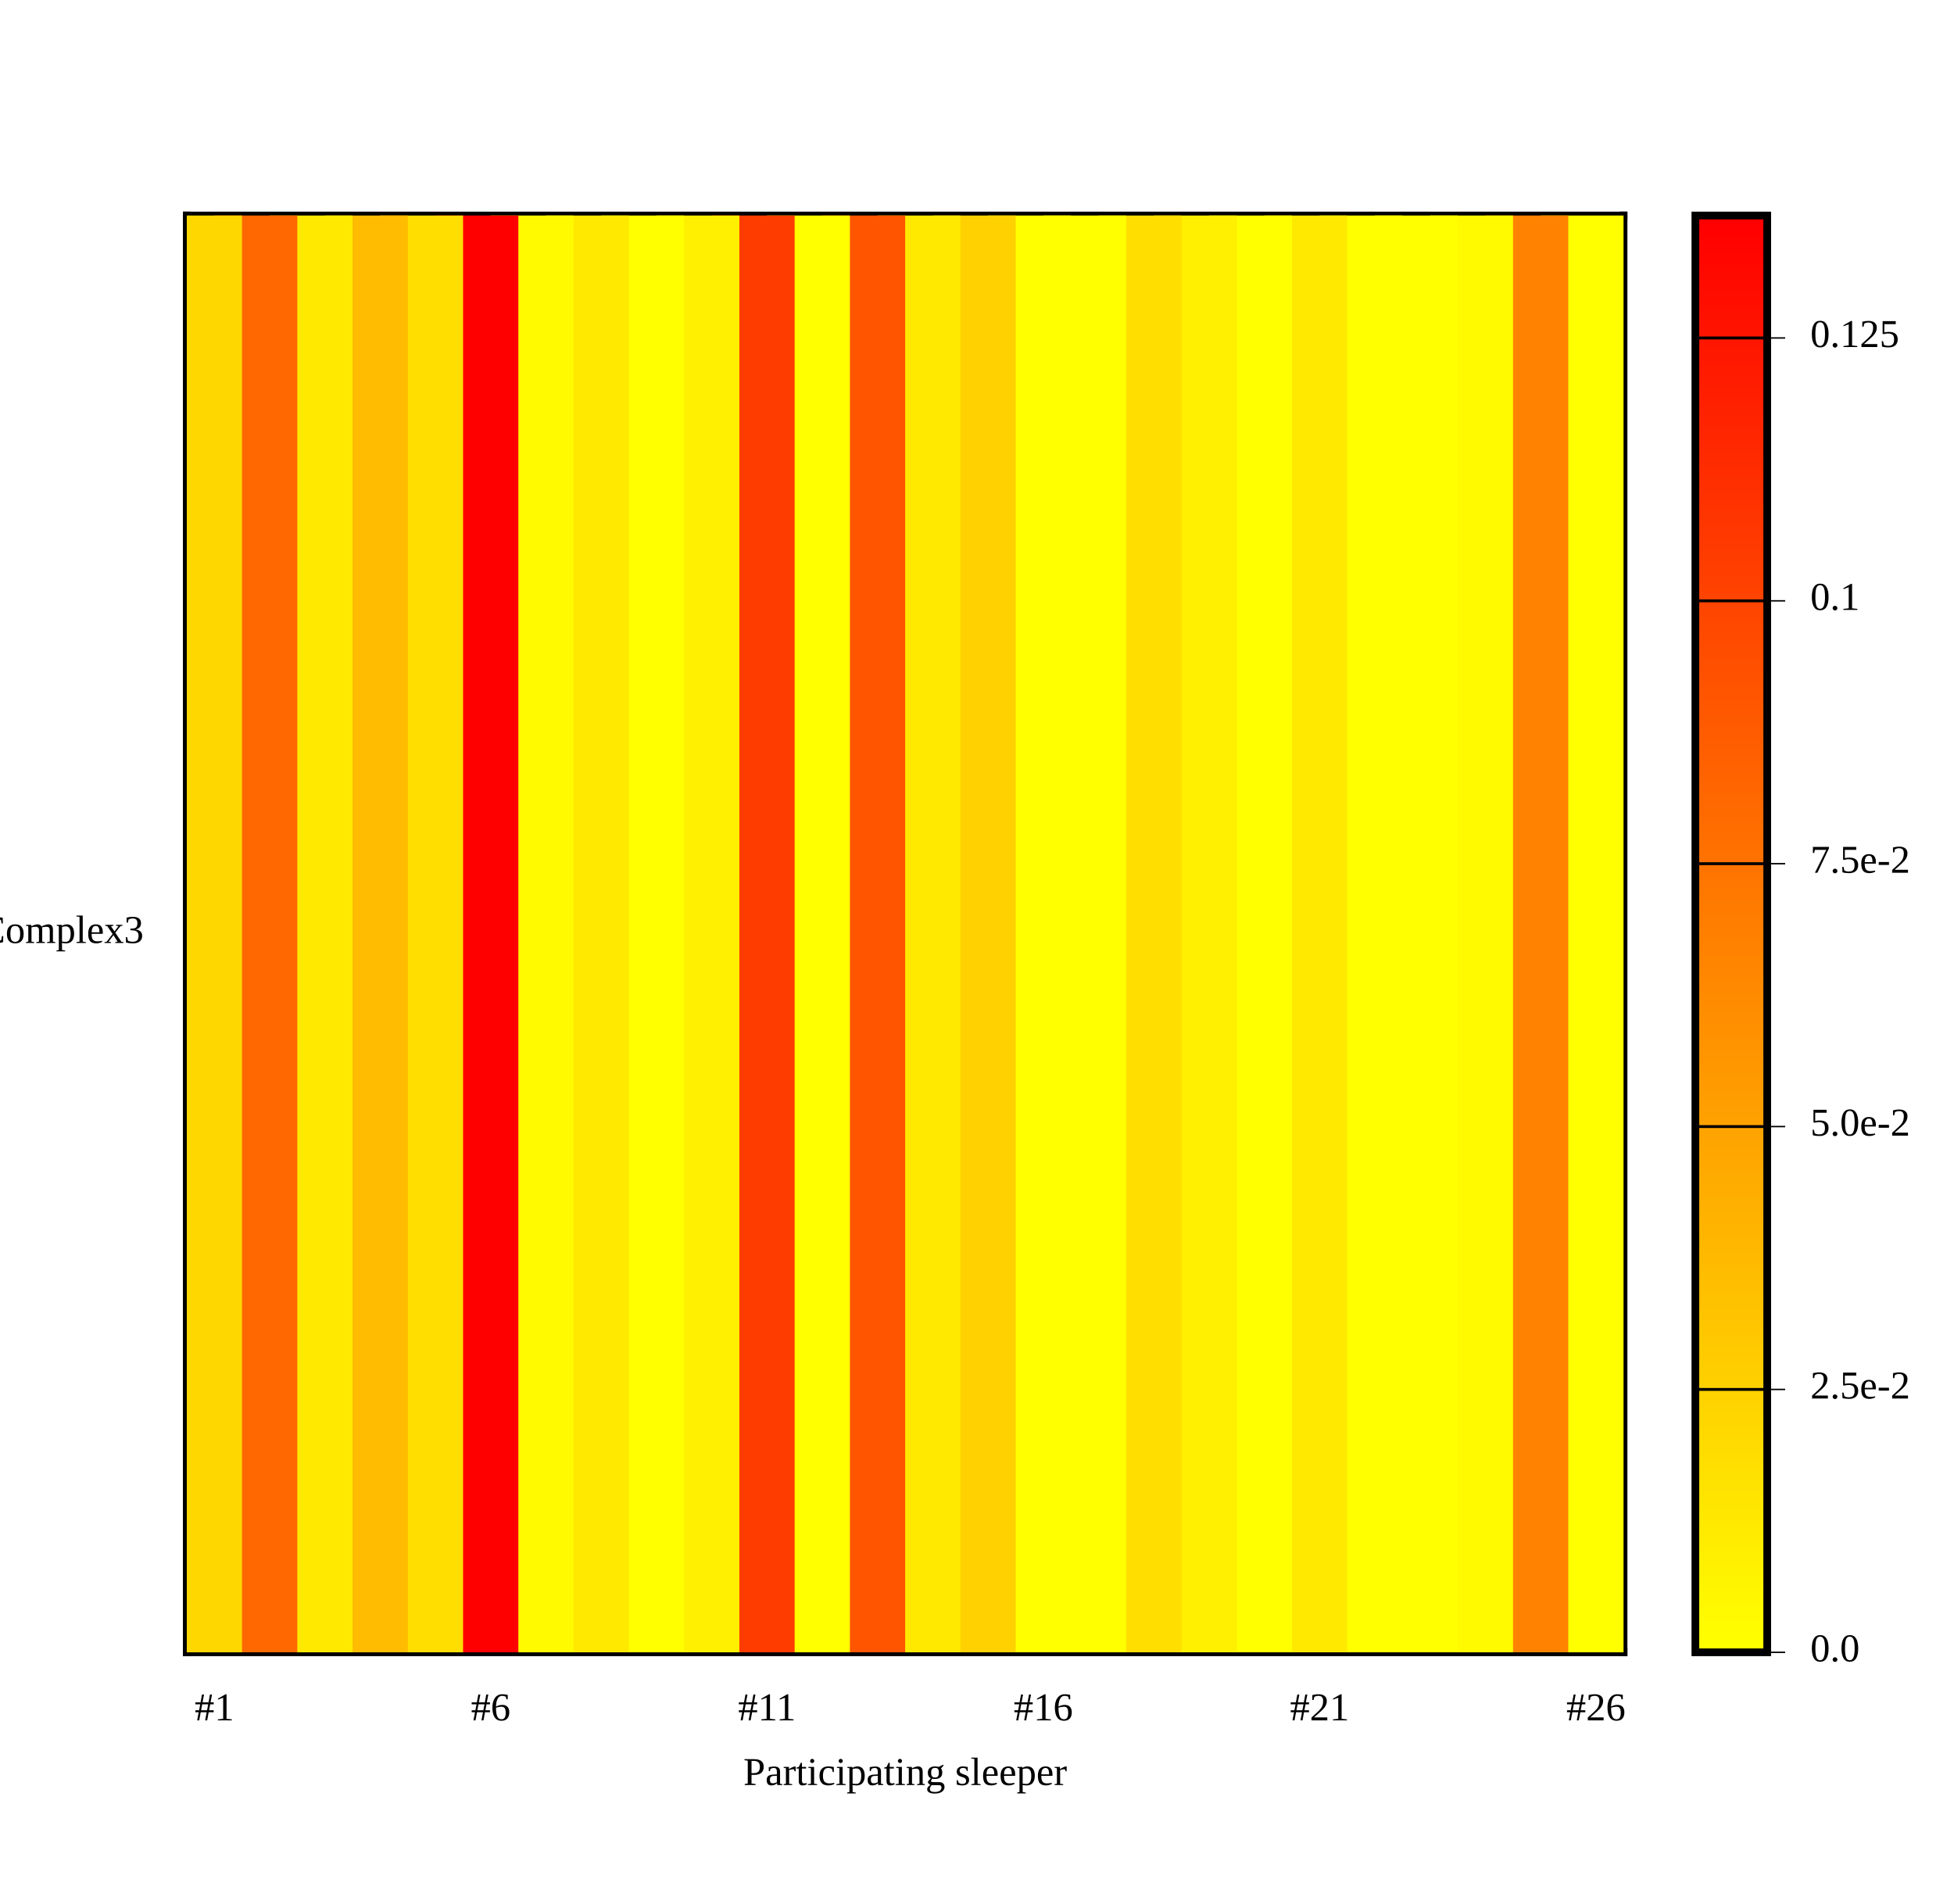
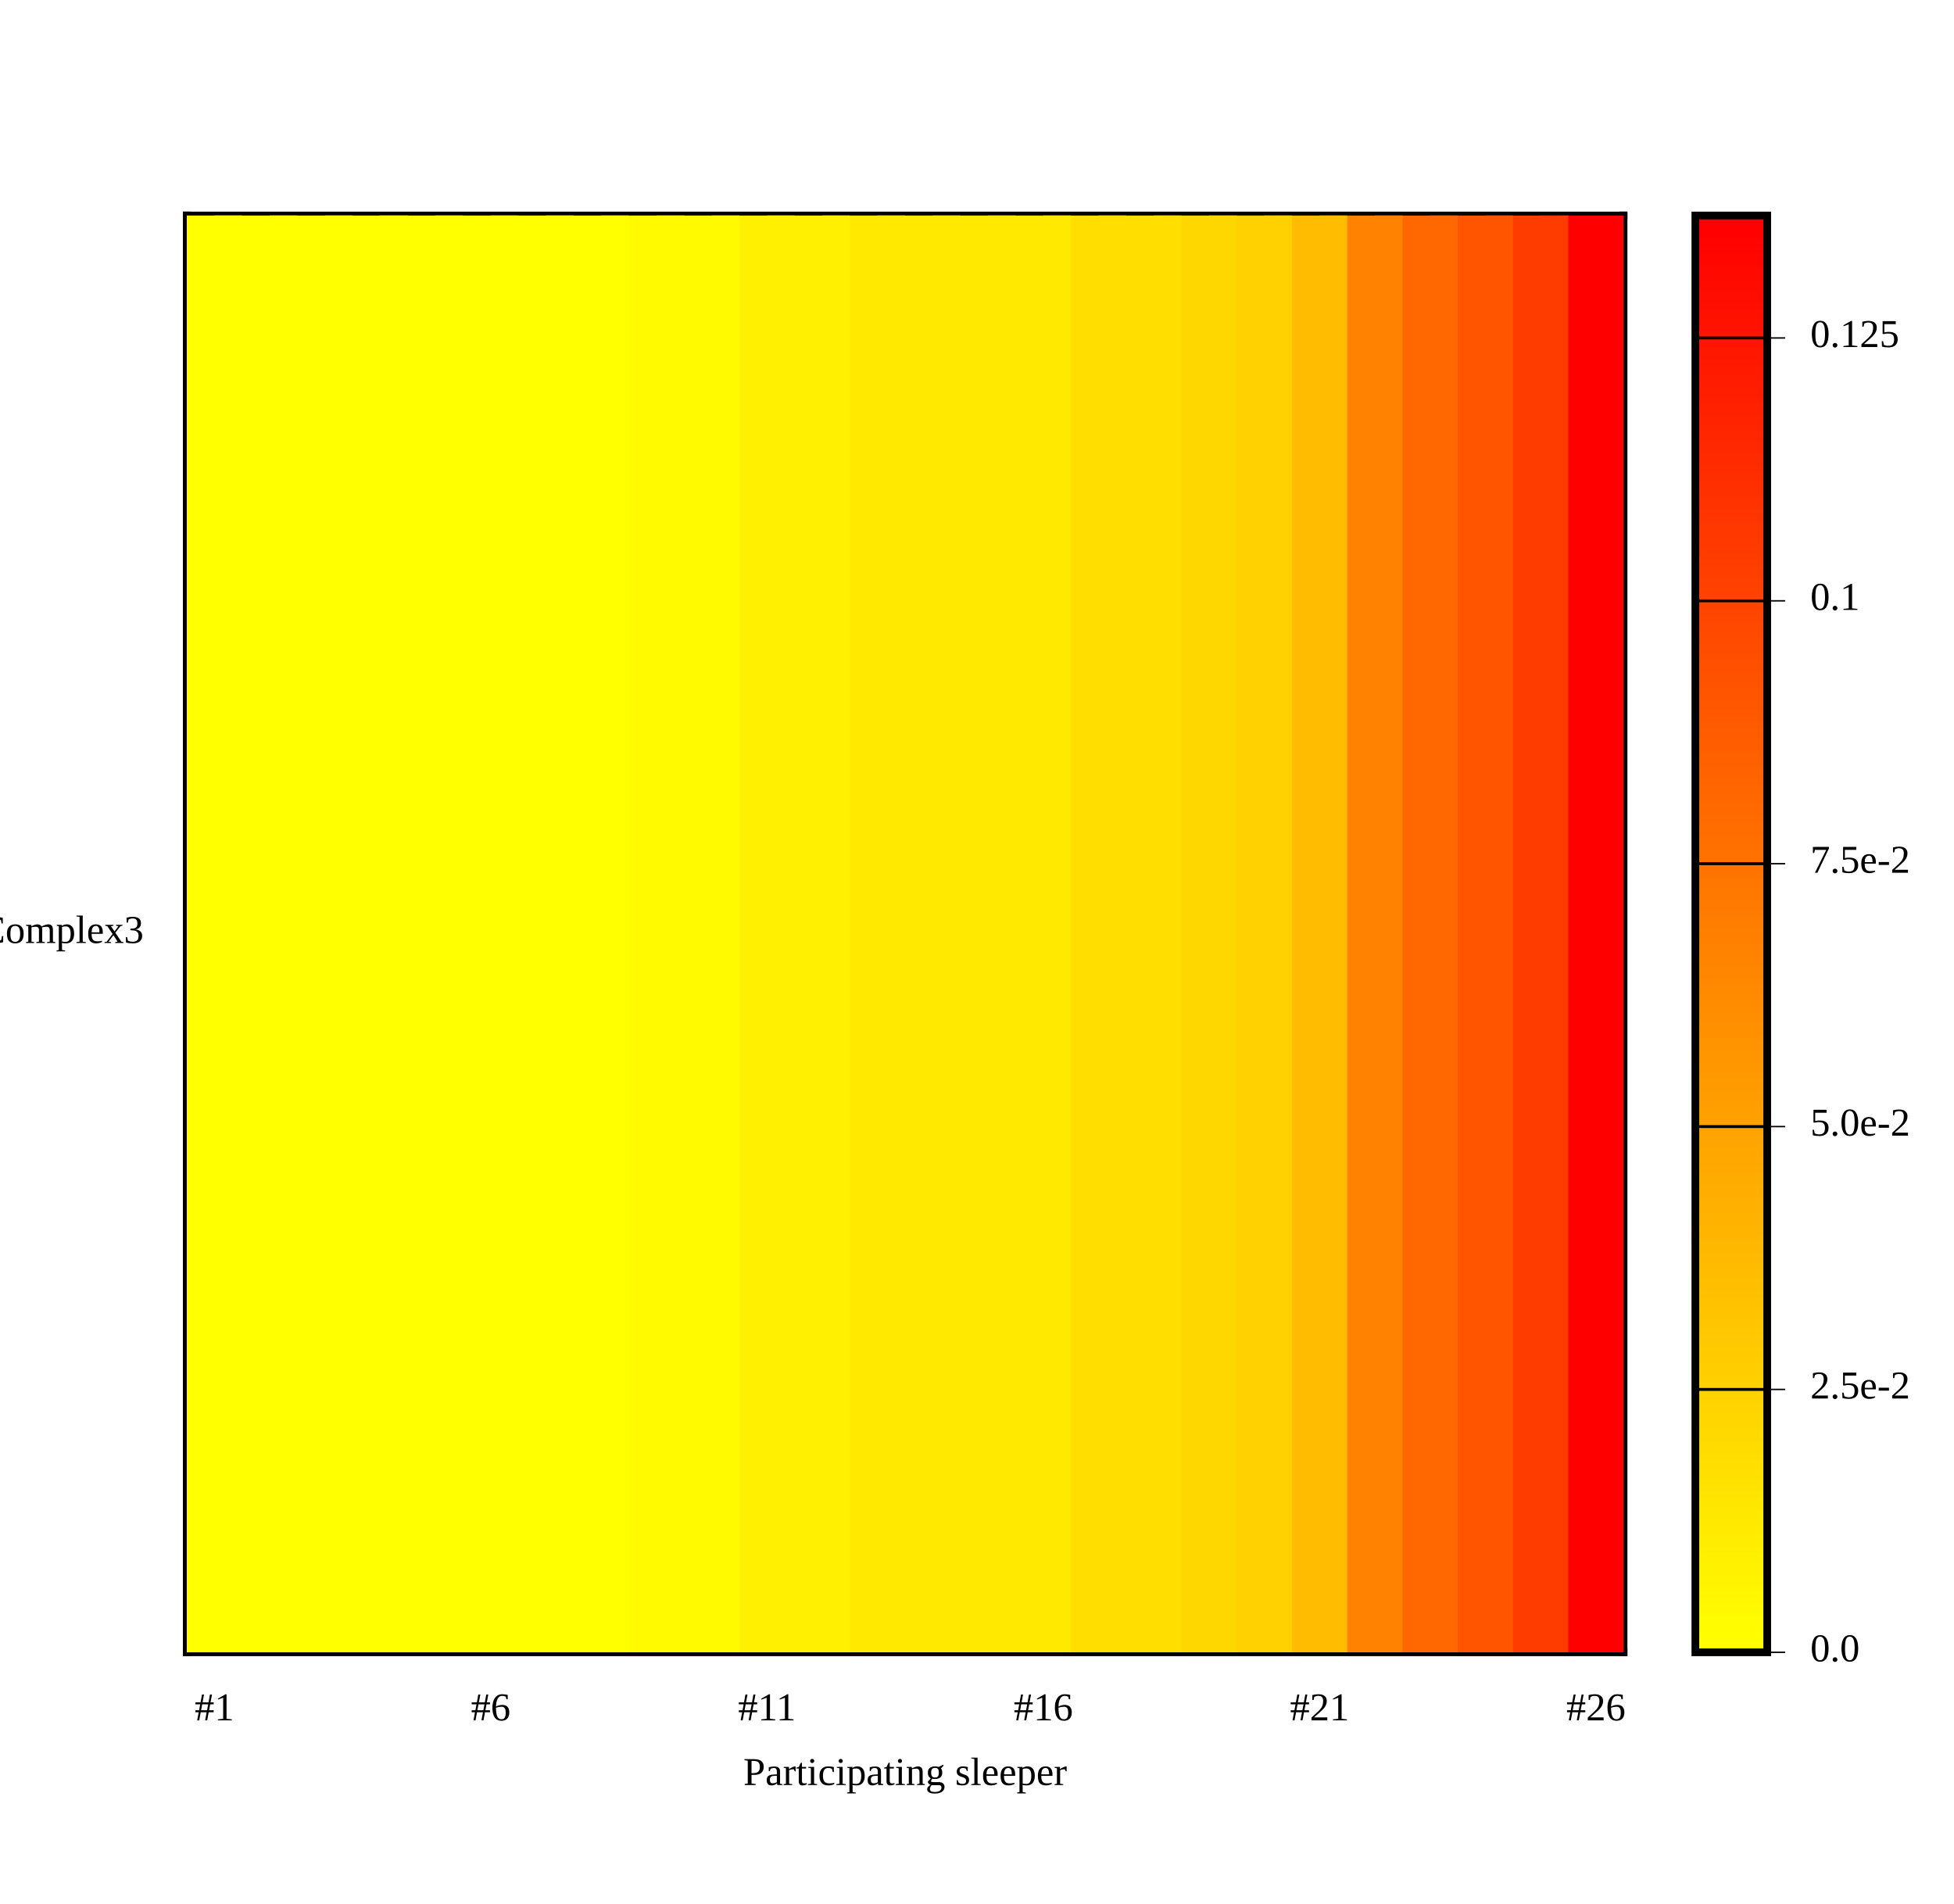
<svg xmlns="http://www.w3.org/2000/svg" height="530" stroke-opacity="1" viewBox="0.0 0.0 544.0 530.0" font-size="1" width="544" stroke="rgb(0,0,0)" version="1.1">
  <defs />
  <g stroke-linejoin="miter" stroke-opacity="1.0" fill-opacity="0.0" stroke="rgb(0,0,0)" stroke-width="0.8" fill="rgb(0,0,0)" stroke-linecap="butt" stroke-miterlimit="10.0">
    <path d="M 52,460 h 400 M 52,380 h 400 M 52,300 h 400 M 52,220 h 400 M 52,140 h 400 M 52,60 h 400 " />
  </g>
  <g stroke-linejoin="miter" stroke-opacity="1.0" fill-opacity="0.0" stroke="rgb(0,0,0)" stroke-width="2.148" fill="rgb(0,0,0)" stroke-linecap="square" stroke-miterlimit="10.0">
    <path d="M 52,460 v -400 M 452,460 v -400 " />
  </g>
  <g stroke-linejoin="miter" stroke-opacity="1.0" fill-opacity="1.0" font-size="11.0px" stroke="rgb(0,0,0)" stroke-width="2.148" fill="rgb(0,0,0)" stroke-linecap="butt" stroke-miterlimit="10.0">
    <text dominant-baseline="middle" transform="matrix(1,0,0,1,40,260)" stroke="none" text-anchor="end">Complex3</text>
  </g>
  <g stroke-linejoin="miter" stroke-opacity="1.0" fill-opacity="0.0" stroke="rgb(0,0,0)" stroke-width="0.8" fill="rgb(0,0,0)" stroke-linecap="butt" stroke-miterlimit="10.0">
    <path d="M 52,460 v -400 M 128.923,460 v -400 M 205.846,460 v -400 M 282.769,460 v -400 M 359.692,460 v -400 M 436.615,460 v -400 " />
  </g>
  <g stroke-linejoin="miter" stroke-opacity="1.0" fill-opacity="0.0" stroke="rgb(0,0,0)" stroke-width="2.148" fill="rgb(0,0,0)" stroke-linecap="square" stroke-miterlimit="10.0">
    <path d="M 52,460 h 400 M 52,60 h 400 " />
  </g>
  <g stroke-linejoin="miter" stroke-opacity="1.0" fill-opacity="1.0" font-size="11.0px" stroke="rgb(0,0,0)" stroke-width="2.148" fill="rgb(0,0,0)" stroke-linecap="butt" stroke-miterlimit="10.0">
    <text dominant-baseline="text-before-edge" transform="matrix(1,0,0,1,252,490)" stroke="none" text-anchor="middle">Participating sleeper</text>
  </g>
  <g stroke-linejoin="miter" stroke-opacity="1.0" fill-opacity="1.0" font-size="11.0px" stroke="rgb(0,0,0)" stroke-width="2.148" fill="rgb(0,0,0)" stroke-linecap="butt" stroke-miterlimit="10.0">
    <text dominant-baseline="text-before-edge" transform="matrix(1,0,0,1,444.3077,472)" stroke="none" text-anchor="middle">#26</text>
  </g>
  <g stroke-linejoin="miter" stroke-opacity="1.0" fill-opacity="1.0" font-size="11.0px" stroke="rgb(0,0,0)" stroke-width="2.148" fill="rgb(0,0,0)" stroke-linecap="butt" stroke-miterlimit="10.0">
    <text dominant-baseline="text-before-edge" transform="matrix(1,0,0,1,367.3846,472)" stroke="none" text-anchor="middle">#21</text>
  </g>
  <g stroke-linejoin="miter" stroke-opacity="1.0" fill-opacity="1.0" font-size="11.0px" stroke="rgb(0,0,0)" stroke-width="2.148" fill="rgb(0,0,0)" stroke-linecap="butt" stroke-miterlimit="10.0">
    <text dominant-baseline="text-before-edge" transform="matrix(1,0,0,1,290.4615,472)" stroke="none" text-anchor="middle">#16</text>
  </g>
  <g stroke-linejoin="miter" stroke-opacity="1.0" fill-opacity="1.0" font-size="11.0px" stroke="rgb(0,0,0)" stroke-width="2.148" fill="rgb(0,0,0)" stroke-linecap="butt" stroke-miterlimit="10.0">
    <text dominant-baseline="text-before-edge" transform="matrix(1,0,0,1,213.5385,472)" stroke="none" text-anchor="middle">#11</text>
  </g>
  <g stroke-linejoin="miter" stroke-opacity="1.0" fill-opacity="1.0" font-size="11.0px" stroke="rgb(0,0,0)" stroke-width="2.148" fill="rgb(0,0,0)" stroke-linecap="butt" stroke-miterlimit="10.0">
    <text dominant-baseline="text-before-edge" transform="matrix(1,0,0,1,136.6154,472)" stroke="none" text-anchor="middle">#6</text>
  </g>
  <g stroke-linejoin="miter" stroke-opacity="1.0" fill-opacity="1.0" font-size="11.0px" stroke="rgb(0,0,0)" stroke-width="2.148" fill="rgb(0,0,0)" stroke-linecap="butt" stroke-miterlimit="10.0">
    <text dominant-baseline="text-before-edge" transform="matrix(1,0,0,1,59.6923,472)" stroke="none" text-anchor="middle">#1</text>
  </g>
-   <g stroke-linejoin="miter" stroke-opacity="1.0" fill-opacity="1.0" stroke="rgb(0,0,0)" stroke-width="0.0" fill="rgb(255,255,0)" stroke-linecap="butt" stroke-miterlimit="10.0">
+   <g stroke-linejoin="miter" stroke-opacity="1.0" fill-opacity="1.0" stroke="rgb(0,0,0)" stroke-width="0.0" fill="rgb(255,0,0)" stroke-linecap="butt" stroke-miterlimit="10.0">
    <defs>
      <clipPath id="distributionmyClip1">
        <path d="M 452,460 l -0,-400 h -400 l -0,400 Z" />
      </clipPath>
    </defs>
    <g clip-path="url(#distributionmyClip1)">
      <path d="M 452,460 l -0,-400 h -23.077 l -0,400 Z" />
    </g>
  </g>
-   <g stroke-linejoin="miter" stroke-opacity="1.0" fill-opacity="1.0" stroke="rgb(0,0,0)" stroke-width="0.0" fill="rgb(255,131,0)" stroke-linecap="butt" stroke-miterlimit="10.0">
+   <g stroke-linejoin="miter" stroke-opacity="1.0" fill-opacity="1.0" stroke="rgb(0,0,0)" stroke-width="0.0" fill="rgb(255,60,0)" stroke-linecap="butt" stroke-miterlimit="10.0">
    <defs>
      <clipPath id="distributionmyClip2">
        <path d="M 452,460 l -0,-400 h -400 l -0,400 Z" />
      </clipPath>
    </defs>
    <g clip-path="url(#distributionmyClip2)">
      <path d="M 436.615,460 l -0,-400 h -23.077 l -0,400 Z" />
    </g>
  </g>
-   <g stroke-linejoin="miter" stroke-opacity="1.0" fill-opacity="1.0" stroke="rgb(0,0,0)" stroke-width="0.0" fill="rgb(255,250,0)" stroke-linecap="butt" stroke-miterlimit="10.0">
+   <g stroke-linejoin="miter" stroke-opacity="1.0" fill-opacity="1.0" stroke="rgb(0,0,0)" stroke-width="0.0" fill="rgb(255,85,0)" stroke-linecap="butt" stroke-miterlimit="10.0">
    <defs>
      <clipPath id="distributionmyClip3">
        <path d="M 452,460 l -0,-400 h -400 l -0,400 Z" />
      </clipPath>
    </defs>
    <g clip-path="url(#distributionmyClip3)">
      <path d="M 421.231,460 l -0,-400 h -23.077 l -0,400 Z" />
    </g>
  </g>
-   <g stroke-linejoin="miter" stroke-opacity="1.0" fill-opacity="1.0" stroke="rgb(0,0,0)" stroke-width="0.0" fill="rgb(255,255,0)" stroke-linecap="butt" stroke-miterlimit="10.0">
+   <g stroke-linejoin="miter" stroke-opacity="1.0" fill-opacity="1.0" stroke="rgb(0,0,0)" stroke-width="0.0" fill="rgb(255,103,0)" stroke-linecap="butt" stroke-miterlimit="10.0">
    <defs>
      <clipPath id="distributionmyClip4">
        <path d="M 452,460 l -0,-400 h -400 l -0,400 Z" />
      </clipPath>
    </defs>
    <g clip-path="url(#distributionmyClip4)">
      <path d="M 405.846,460 l -0,-400 h -23.077 l -0,400 Z" />
    </g>
  </g>
-   <g stroke-linejoin="miter" stroke-opacity="1.0" fill-opacity="1.0" stroke="rgb(0,0,0)" stroke-width="0.0" fill="rgb(255,255,0)" stroke-linecap="butt" stroke-miterlimit="10.0">
+   <g stroke-linejoin="miter" stroke-opacity="1.0" fill-opacity="1.0" stroke="rgb(0,0,0)" stroke-width="0.0" fill="rgb(255,131,0)" stroke-linecap="butt" stroke-miterlimit="10.0">
    <defs>
      <clipPath id="distributionmyClip5">
        <path d="M 452,460 l -0,-400 h -400 l -0,400 Z" />
      </clipPath>
    </defs>
    <g clip-path="url(#distributionmyClip5)">
      <path d="M 390.462,460 l -0,-400 h -23.077 l -0,400 Z" />
    </g>
  </g>
-   <g stroke-linejoin="miter" stroke-opacity="1.0" fill-opacity="1.0" stroke="rgb(0,0,0)" stroke-width="0.0" fill="rgb(255,233,0)" stroke-linecap="butt" stroke-miterlimit="10.0">
+   <g stroke-linejoin="miter" stroke-opacity="1.0" fill-opacity="1.0" stroke="rgb(0,0,0)" stroke-width="0.0" fill="rgb(255,188,0)" stroke-linecap="butt" stroke-miterlimit="10.0">
    <defs>
      <clipPath id="distributionmyClip6">
        <path d="M 452,460 l -0,-400 h -400 l -0,400 Z" />
      </clipPath>
    </defs>
    <g clip-path="url(#distributionmyClip6)">
      <path d="M 375.077,460 l -0,-400 h -23.077 l -0,400 Z" />
    </g>
  </g>
-   <g stroke-linejoin="miter" stroke-opacity="1.0" fill-opacity="1.0" stroke="rgb(0,0,0)" stroke-width="0.0" fill="rgb(255,255,0)" stroke-linecap="butt" stroke-miterlimit="10.0">
+   <g stroke-linejoin="miter" stroke-opacity="1.0" fill-opacity="1.0" stroke="rgb(0,0,0)" stroke-width="0.0" fill="rgb(255,209,0)" stroke-linecap="butt" stroke-miterlimit="10.0">
    <defs>
      <clipPath id="distributionmyClip7">
        <path d="M 452,460 l -0,-400 h -400 l -0,400 Z" />
      </clipPath>
    </defs>
    <g clip-path="url(#distributionmyClip7)">
      <path d="M 359.692,460 l -0,-400 h -23.077 l -0,400 Z" />
    </g>
  </g>
-   <g stroke-linejoin="miter" stroke-opacity="1.0" fill-opacity="1.0" stroke="rgb(0,0,0)" stroke-width="0.0" fill="rgb(255,239,0)" stroke-linecap="butt" stroke-miterlimit="10.0">
+   <g stroke-linejoin="miter" stroke-opacity="1.0" fill-opacity="1.0" stroke="rgb(0,0,0)" stroke-width="0.0" fill="rgb(255,215,0)" stroke-linecap="butt" stroke-miterlimit="10.0">
    <defs>
      <clipPath id="distributionmyClip8">
        <path d="M 452,460 l -0,-400 h -400 l -0,400 Z" />
      </clipPath>
    </defs>
    <g clip-path="url(#distributionmyClip8)">
      <path d="M 344.308,460 l -0,-400 h -23.077 l -0,400 Z" />
    </g>
  </g>
  <g stroke-linejoin="miter" stroke-opacity="1.0" fill-opacity="1.0" stroke="rgb(0,0,0)" stroke-width="0.0" fill="rgb(255,222,0)" stroke-linecap="butt" stroke-miterlimit="10.0">
    <defs>
      <clipPath id="distributionmyClip9">
        <path d="M 452,460 l -0,-400 h -400 l -0,400 Z" />
      </clipPath>
    </defs>
    <g clip-path="url(#distributionmyClip9)">
      <path d="M 328.923,460 l -0,-400 h -23.077 l -0,400 Z" />
    </g>
  </g>
-   <g stroke-linejoin="miter" stroke-opacity="1.0" fill-opacity="1.0" stroke="rgb(0,0,0)" stroke-width="0.0" fill="rgb(255,255,0)" stroke-linecap="butt" stroke-miterlimit="10.0">
+   <g stroke-linejoin="miter" stroke-opacity="1.0" fill-opacity="1.0" stroke="rgb(0,0,0)" stroke-width="0.0" fill="rgb(255,222,0)" stroke-linecap="butt" stroke-miterlimit="10.0">
    <defs>
      <clipPath id="distributionmyClip10">
        <path d="M 452,460 l -0,-400 h -400 l -0,400 Z" />
      </clipPath>
    </defs>
    <g clip-path="url(#distributionmyClip10)">
      <path d="M 313.538,460 l -0,-400 h -23.077 l -0,400 Z" />
    </g>
  </g>
-   <g stroke-linejoin="miter" stroke-opacity="1.0" fill-opacity="1.0" stroke="rgb(0,0,0)" stroke-width="0.0" fill="rgb(255,255,0)" stroke-linecap="butt" stroke-miterlimit="10.0">
+   <g stroke-linejoin="miter" stroke-opacity="1.0" fill-opacity="1.0" stroke="rgb(0,0,0)" stroke-width="0.0" fill="rgb(255,233,0)" stroke-linecap="butt" stroke-miterlimit="10.0">
    <defs>
      <clipPath id="distributionmyClip11">
        <path d="M 452,460 l -0,-400 h -400 l -0,400 Z" />
      </clipPath>
    </defs>
    <g clip-path="url(#distributionmyClip11)">
      <path d="M 298.154,460 l -0,-400 h -23.077 l -0,400 Z" />
    </g>
  </g>
-   <g stroke-linejoin="miter" stroke-opacity="1.0" fill-opacity="1.0" stroke="rgb(0,0,0)" stroke-width="0.0" fill="rgb(255,209,0)" stroke-linecap="butt" stroke-miterlimit="10.0">
+   <g stroke-linejoin="miter" stroke-opacity="1.0" fill-opacity="1.0" stroke="rgb(0,0,0)" stroke-width="0.0" fill="rgb(255,233,0)" stroke-linecap="butt" stroke-miterlimit="10.0">
    <defs>
      <clipPath id="distributionmyClip12">
        <path d="M 452,460 l -0,-400 h -400 l -0,400 Z" />
      </clipPath>
    </defs>
    <g clip-path="url(#distributionmyClip12)">
      <path d="M 282.769,460 l -0,-400 h -23.077 l -0,400 Z" />
    </g>
  </g>
  <g stroke-linejoin="miter" stroke-opacity="1.0" fill-opacity="1.0" stroke="rgb(0,0,0)" stroke-width="0.0" fill="rgb(255,233,0)" stroke-linecap="butt" stroke-miterlimit="10.0">
    <defs>
      <clipPath id="distributionmyClip13">
        <path d="M 452,460 l -0,-400 h -400 l -0,400 Z" />
      </clipPath>
    </defs>
    <g clip-path="url(#distributionmyClip13)">
      <path d="M 267.385,460 l -0,-400 h -23.077 l -0,400 Z" />
    </g>
  </g>
-   <g stroke-linejoin="miter" stroke-opacity="1.0" fill-opacity="1.0" stroke="rgb(0,0,0)" stroke-width="0.0" fill="rgb(255,85,0)" stroke-linecap="butt" stroke-miterlimit="10.0">
+   <g stroke-linejoin="miter" stroke-opacity="1.0" fill-opacity="1.0" stroke="rgb(0,0,0)" stroke-width="0.0" fill="rgb(255,233,0)" stroke-linecap="butt" stroke-miterlimit="10.0">
    <defs>
      <clipPath id="distributionmyClip14">
        <path d="M 452,460 l -0,-400 h -400 l -0,400 Z" />
      </clipPath>
    </defs>
    <g clip-path="url(#distributionmyClip14)">
      <path d="M 252,460 l -0,-400 h -23.077 l -0,400 Z" />
    </g>
  </g>
-   <g stroke-linejoin="miter" stroke-opacity="1.0" fill-opacity="1.0" stroke="rgb(0,0,0)" stroke-width="0.0" fill="rgb(255,255,0)" stroke-linecap="butt" stroke-miterlimit="10.0">
+   <g stroke-linejoin="miter" stroke-opacity="1.0" fill-opacity="1.0" stroke="rgb(0,0,0)" stroke-width="0.0" fill="rgb(255,239,0)" stroke-linecap="butt" stroke-miterlimit="10.0">
    <defs>
      <clipPath id="distributionmyClip15">
        <path d="M 452,460 l -0,-400 h -400 l -0,400 Z" />
      </clipPath>
    </defs>
    <g clip-path="url(#distributionmyClip15)">
      <path d="M 236.615,460 l -0,-400 h -23.077 l -0,400 Z" />
    </g>
  </g>
-   <g stroke-linejoin="miter" stroke-opacity="1.0" fill-opacity="1.0" stroke="rgb(0,0,0)" stroke-width="0.0" fill="rgb(255,60,0)" stroke-linecap="butt" stroke-miterlimit="10.0">
+   <g stroke-linejoin="miter" stroke-opacity="1.0" fill-opacity="1.0" stroke="rgb(0,0,0)" stroke-width="0.0" fill="rgb(255,239,0)" stroke-linecap="butt" stroke-miterlimit="10.0">
    <defs>
      <clipPath id="distributionmyClip16">
        <path d="M 452,460 l -0,-400 h -400 l -0,400 Z" />
      </clipPath>
    </defs>
    <g clip-path="url(#distributionmyClip16)">
      <path d="M 221.231,460 l -0,-400 h -23.077 l -0,400 Z" />
    </g>
  </g>
-   <g stroke-linejoin="miter" stroke-opacity="1.0" fill-opacity="1.0" stroke="rgb(0,0,0)" stroke-width="0.0" fill="rgb(255,239,0)" stroke-linecap="butt" stroke-miterlimit="10.0">
+   <g stroke-linejoin="miter" stroke-opacity="1.0" fill-opacity="1.0" stroke="rgb(0,0,0)" stroke-width="0.0" fill="rgb(255,250,0)" stroke-linecap="butt" stroke-miterlimit="10.0">
    <defs>
      <clipPath id="distributionmyClip17">
        <path d="M 452,460 l -0,-400 h -400 l -0,400 Z" />
      </clipPath>
    </defs>
    <g clip-path="url(#distributionmyClip17)">
      <path d="M 205.846,460 l -0,-400 h -23.077 l -0,400 Z" />
    </g>
  </g>
-   <g stroke-linejoin="miter" stroke-opacity="1.0" fill-opacity="1.0" stroke="rgb(0,0,0)" stroke-width="0.0" fill="rgb(255,255,0)" stroke-linecap="butt" stroke-miterlimit="10.0">
+   <g stroke-linejoin="miter" stroke-opacity="1.0" fill-opacity="1.0" stroke="rgb(0,0,0)" stroke-width="0.0" fill="rgb(255,250,0)" stroke-linecap="butt" stroke-miterlimit="10.0">
    <defs>
      <clipPath id="distributionmyClip18">
        <path d="M 452,460 l -0,-400 h -400 l -0,400 Z" />
      </clipPath>
    </defs>
    <g clip-path="url(#distributionmyClip18)">
      <path d="M 190.462,460 l -0,-400 h -23.077 l -0,400 Z" />
    </g>
  </g>
-   <g stroke-linejoin="miter" stroke-opacity="1.0" fill-opacity="1.0" stroke="rgb(0,0,0)" stroke-width="0.0" fill="rgb(255,233,0)" stroke-linecap="butt" stroke-miterlimit="10.0">
+   <g stroke-linejoin="miter" stroke-opacity="1.0" fill-opacity="1.0" stroke="rgb(0,0,0)" stroke-width="0.0" fill="rgb(255,255,0)" stroke-linecap="butt" stroke-miterlimit="10.0">
    <defs>
      <clipPath id="distributionmyClip19">
        <path d="M 452,460 l -0,-400 h -400 l -0,400 Z" />
      </clipPath>
    </defs>
    <g clip-path="url(#distributionmyClip19)">
      <path d="M 175.077,460 l -0,-400 h -23.077 l -0,400 Z" />
    </g>
  </g>
-   <g stroke-linejoin="miter" stroke-opacity="1.0" fill-opacity="1.0" stroke="rgb(0,0,0)" stroke-width="0.0" fill="rgb(255,250,0)" stroke-linecap="butt" stroke-miterlimit="10.0">
+   <g stroke-linejoin="miter" stroke-opacity="1.0" fill-opacity="1.0" stroke="rgb(0,0,0)" stroke-width="0.0" fill="rgb(255,255,0)" stroke-linecap="butt" stroke-miterlimit="10.0">
    <defs>
      <clipPath id="distributionmyClip20">
        <path d="M 452,460 l -0,-400 h -400 l -0,400 Z" />
      </clipPath>
    </defs>
    <g clip-path="url(#distributionmyClip20)">
      <path d="M 159.692,460 l -0,-400 h -23.077 l -0,400 Z" />
    </g>
  </g>
-   <g stroke-linejoin="miter" stroke-opacity="1.0" fill-opacity="1.0" stroke="rgb(0,0,0)" stroke-width="0.0" fill="rgb(255,0,0)" stroke-linecap="butt" stroke-miterlimit="10.0">
+   <g stroke-linejoin="miter" stroke-opacity="1.0" fill-opacity="1.0" stroke="rgb(0,0,0)" stroke-width="0.0" fill="rgb(255,255,0)" stroke-linecap="butt" stroke-miterlimit="10.0">
    <defs>
      <clipPath id="distributionmyClip21">
        <path d="M 452,460 l -0,-400 h -400 l -0,400 Z" />
      </clipPath>
    </defs>
    <g clip-path="url(#distributionmyClip21)">
      <path d="M 144.308,460 l -0,-400 h -23.077 l -0,400 Z" />
    </g>
  </g>
-   <g stroke-linejoin="miter" stroke-opacity="1.0" fill-opacity="1.0" stroke="rgb(0,0,0)" stroke-width="0.0" fill="rgb(255,222,0)" stroke-linecap="butt" stroke-miterlimit="10.0">
+   <g stroke-linejoin="miter" stroke-opacity="1.0" fill-opacity="1.0" stroke="rgb(0,0,0)" stroke-width="0.0" fill="rgb(255,255,0)" stroke-linecap="butt" stroke-miterlimit="10.0">
    <defs>
      <clipPath id="distributionmyClip22">
        <path d="M 452,460 l -0,-400 h -400 l -0,400 Z" />
      </clipPath>
    </defs>
    <g clip-path="url(#distributionmyClip22)">
      <path d="M 128.923,460 l -0,-400 h -23.077 l -0,400 Z" />
    </g>
  </g>
-   <g stroke-linejoin="miter" stroke-opacity="1.0" fill-opacity="1.0" stroke="rgb(0,0,0)" stroke-width="0.0" fill="rgb(255,188,0)" stroke-linecap="butt" stroke-miterlimit="10.0">
+   <g stroke-linejoin="miter" stroke-opacity="1.0" fill-opacity="1.0" stroke="rgb(0,0,0)" stroke-width="0.0" fill="rgb(255,255,0)" stroke-linecap="butt" stroke-miterlimit="10.0">
    <defs>
      <clipPath id="distributionmyClip23">
        <path d="M 452,460 l -0,-400 h -400 l -0,400 Z" />
      </clipPath>
    </defs>
    <g clip-path="url(#distributionmyClip23)">
      <path d="M 113.538,460 l -0,-400 h -23.077 l -0,400 Z" />
    </g>
  </g>
-   <g stroke-linejoin="miter" stroke-opacity="1.0" fill-opacity="1.0" stroke="rgb(0,0,0)" stroke-width="0.0" fill="rgb(255,233,0)" stroke-linecap="butt" stroke-miterlimit="10.0">
+   <g stroke-linejoin="miter" stroke-opacity="1.0" fill-opacity="1.0" stroke="rgb(0,0,0)" stroke-width="0.0" fill="rgb(255,255,0)" stroke-linecap="butt" stroke-miterlimit="10.0">
    <defs>
      <clipPath id="distributionmyClip24">
        <path d="M 452,460 l -0,-400 h -400 l -0,400 Z" />
      </clipPath>
    </defs>
    <g clip-path="url(#distributionmyClip24)">
      <path d="M 98.154,460 l -0,-400 h -23.077 l -0,400 Z" />
    </g>
  </g>
-   <g stroke-linejoin="miter" stroke-opacity="1.0" fill-opacity="1.0" stroke="rgb(0,0,0)" stroke-width="0.0" fill="rgb(255,103,0)" stroke-linecap="butt" stroke-miterlimit="10.0">
+   <g stroke-linejoin="miter" stroke-opacity="1.0" fill-opacity="1.0" stroke="rgb(0,0,0)" stroke-width="0.0" fill="rgb(255,255,0)" stroke-linecap="butt" stroke-miterlimit="10.0">
    <defs>
      <clipPath id="distributionmyClip25">
        <path d="M 452,460 l -0,-400 h -400 l -0,400 Z" />
      </clipPath>
    </defs>
    <g clip-path="url(#distributionmyClip25)">
      <path d="M 82.769,460 l -0,-400 h -23.077 l -0,400 Z" />
    </g>
  </g>
-   <g stroke-linejoin="miter" stroke-opacity="1.0" fill-opacity="1.0" stroke="rgb(0,0,0)" stroke-width="0.0" fill="rgb(255,215,0)" stroke-linecap="butt" stroke-miterlimit="10.0">
+   <g stroke-linejoin="miter" stroke-opacity="1.0" fill-opacity="1.0" stroke="rgb(0,0,0)" stroke-width="0.0" fill="rgb(255,255,0)" stroke-linecap="butt" stroke-miterlimit="10.0">
    <defs>
      <clipPath id="distributionmyClip26">
        <path d="M 452,460 l -0,-400 h -400 l -0,400 Z" />
      </clipPath>
    </defs>
    <g clip-path="url(#distributionmyClip26)">
      <path d="M 67.385,460 l -0,-400 h -15.385 l -0,400 Z" />
    </g>
  </g>
  <g stroke-linejoin="miter" stroke-opacity="1.0" fill-opacity="1.0" font-size="11.0px" stroke="rgb(0,0,0)" stroke-width="2.148" fill="rgb(0,0,0)" stroke-linecap="butt" stroke-miterlimit="10.0">
    <text dominant-baseline="middle" transform="matrix(1,0,0,1,504,94.0909)" stroke="none" text-anchor="start">0.125</text>
  </g>
  <g stroke-linejoin="miter" stroke-opacity="1.0" fill-opacity="1.0" font-size="11.0px" stroke="rgb(0,0,0)" stroke-width="2.148" fill="rgb(0,0,0)" stroke-linecap="butt" stroke-miterlimit="10.0">
    <text dominant-baseline="middle" transform="matrix(1,0,0,1,504,167.2727)" stroke="none" text-anchor="start">0.1</text>
  </g>
  <g stroke-linejoin="miter" stroke-opacity="1.0" fill-opacity="1.0" font-size="11.0px" stroke="rgb(0,0,0)" stroke-width="2.148" fill="rgb(0,0,0)" stroke-linecap="butt" stroke-miterlimit="10.0">
    <text dominant-baseline="middle" transform="matrix(1,0,0,1,504,240.4545)" stroke="none" text-anchor="start">7.5e-2</text>
  </g>
  <g stroke-linejoin="miter" stroke-opacity="1.0" fill-opacity="1.0" font-size="11.0px" stroke="rgb(0,0,0)" stroke-width="2.148" fill="rgb(0,0,0)" stroke-linecap="butt" stroke-miterlimit="10.0">
    <text dominant-baseline="middle" transform="matrix(1,0,0,1,504,313.6364)" stroke="none" text-anchor="start">5.0e-2</text>
  </g>
  <g stroke-linejoin="miter" stroke-opacity="1.0" fill-opacity="1.0" font-size="11.0px" stroke="rgb(0,0,0)" stroke-width="2.148" fill="rgb(0,0,0)" stroke-linecap="butt" stroke-miterlimit="10.0">
    <text dominant-baseline="middle" transform="matrix(1,0,0,1,504,386.8182)" stroke="none" text-anchor="start">2.5e-2</text>
  </g>
  <g stroke-linejoin="miter" stroke-opacity="1.0" fill-opacity="1.0" font-size="11.0px" stroke="rgb(0,0,0)" stroke-width="2.148" fill="rgb(0,0,0)" stroke-linecap="butt" stroke-miterlimit="10.0">
    <text dominant-baseline="middle" transform="matrix(1,0,0,1,504,460)" stroke="none" text-anchor="start">0.0</text>
  </g>
  <defs>
    <linearGradient x2="0.5" y1="0" gradientUnits="userSpaceOnUse" spreadMethod="pad" gradientTransform="matrix(-0,-400,-20,-0,482,260)" id="gradient88" y2="0" x1="-0.5">
      <stop stop-opacity="1" offset="0" stop-color="rgb(255,255,0)" />
      <stop stop-opacity="1" offset="1" stop-color="rgb(255,0,0)" />
    </linearGradient>
  </defs>
  <g stroke-linejoin="miter" stroke-opacity="1.0" fill-opacity="1" stroke="rgb(0,0,0)" stroke-width="0.0" fill="url(#gradient88)" stroke-linecap="butt" stroke-miterlimit="10.0">
    <path d="M 492,60 l -20,0 v 400 l 20,0 Z" />
  </g>
  <g stroke-linejoin="miter" stroke-opacity="1.0" fill-opacity="0.0" stroke="rgb(0,0,0)" stroke-width="0.8" fill="rgb(0,0,0)" stroke-linecap="butt" stroke-miterlimit="10.0">
    <path d="M 492,460 h -20 M 492,386.818 h -20 M 492,313.636 h -20 M 492,240.454 h -20 M 492,167.273 h -20 M 492,94.091 h -20 " />
  </g>
  <g stroke-linejoin="miter" stroke-opacity="1.0" fill-opacity="0.0" stroke="rgb(0,0,0)" stroke-width="0.4" fill="rgb(0,0,0)" stroke-linecap="butt" stroke-miterlimit="10.0">
    <path d="M 497,94.091 h -10 " />
  </g>
  <g stroke-linejoin="miter" stroke-opacity="1.0" fill-opacity="0.0" stroke="rgb(0,0,0)" stroke-width="0.4" fill="rgb(0,0,0)" stroke-linecap="butt" stroke-miterlimit="10.0">
    <path d="M 497,167.273 h -10 " />
  </g>
  <g stroke-linejoin="miter" stroke-opacity="1.0" fill-opacity="0.0" stroke="rgb(0,0,0)" stroke-width="0.4" fill="rgb(0,0,0)" stroke-linecap="butt" stroke-miterlimit="10.0">
    <path d="M 497,240.454 h -10 " />
  </g>
  <g stroke-linejoin="miter" stroke-opacity="1.0" fill-opacity="0.0" stroke="rgb(0,0,0)" stroke-width="0.4" fill="rgb(0,0,0)" stroke-linecap="butt" stroke-miterlimit="10.0">
    <path d="M 497,313.636 h -10 " />
  </g>
  <g stroke-linejoin="miter" stroke-opacity="1.0" fill-opacity="0.0" stroke="rgb(0,0,0)" stroke-width="0.4" fill="rgb(0,0,0)" stroke-linecap="butt" stroke-miterlimit="10.0">
    <path d="M 497,386.818 h -10 " />
  </g>
  <g stroke-linejoin="miter" stroke-opacity="1.0" fill-opacity="0.0" stroke="rgb(0,0,0)" stroke-width="0.4" fill="rgb(0,0,0)" stroke-linecap="butt" stroke-miterlimit="10.0">
    <path d="M 497,460 h -10 " />
  </g>
  <g stroke-linejoin="miter" stroke-opacity="1.0" fill-opacity="0.0" stroke="rgb(0,0,0)" stroke-width="2.148" fill="rgb(0,0,0)" stroke-linecap="butt" stroke-miterlimit="10.0">
    <path d="M 492,60 l -20,0 v 400 l 20,0 Z" />
  </g>
  <g stroke-linejoin="miter" stroke-opacity="1.0" fill-opacity="1.0" font-size="11.0px" stroke="rgb(0,0,0)" stroke-width="2.148" fill="rgb(0,0,0)" stroke-linecap="butt" stroke-miterlimit="10.0">
    <text dominant-baseline="text-after-edge" transform="matrix(1,0,0,1,252,40)" stroke="none" text-anchor="middle" />
  </g>
</svg>
